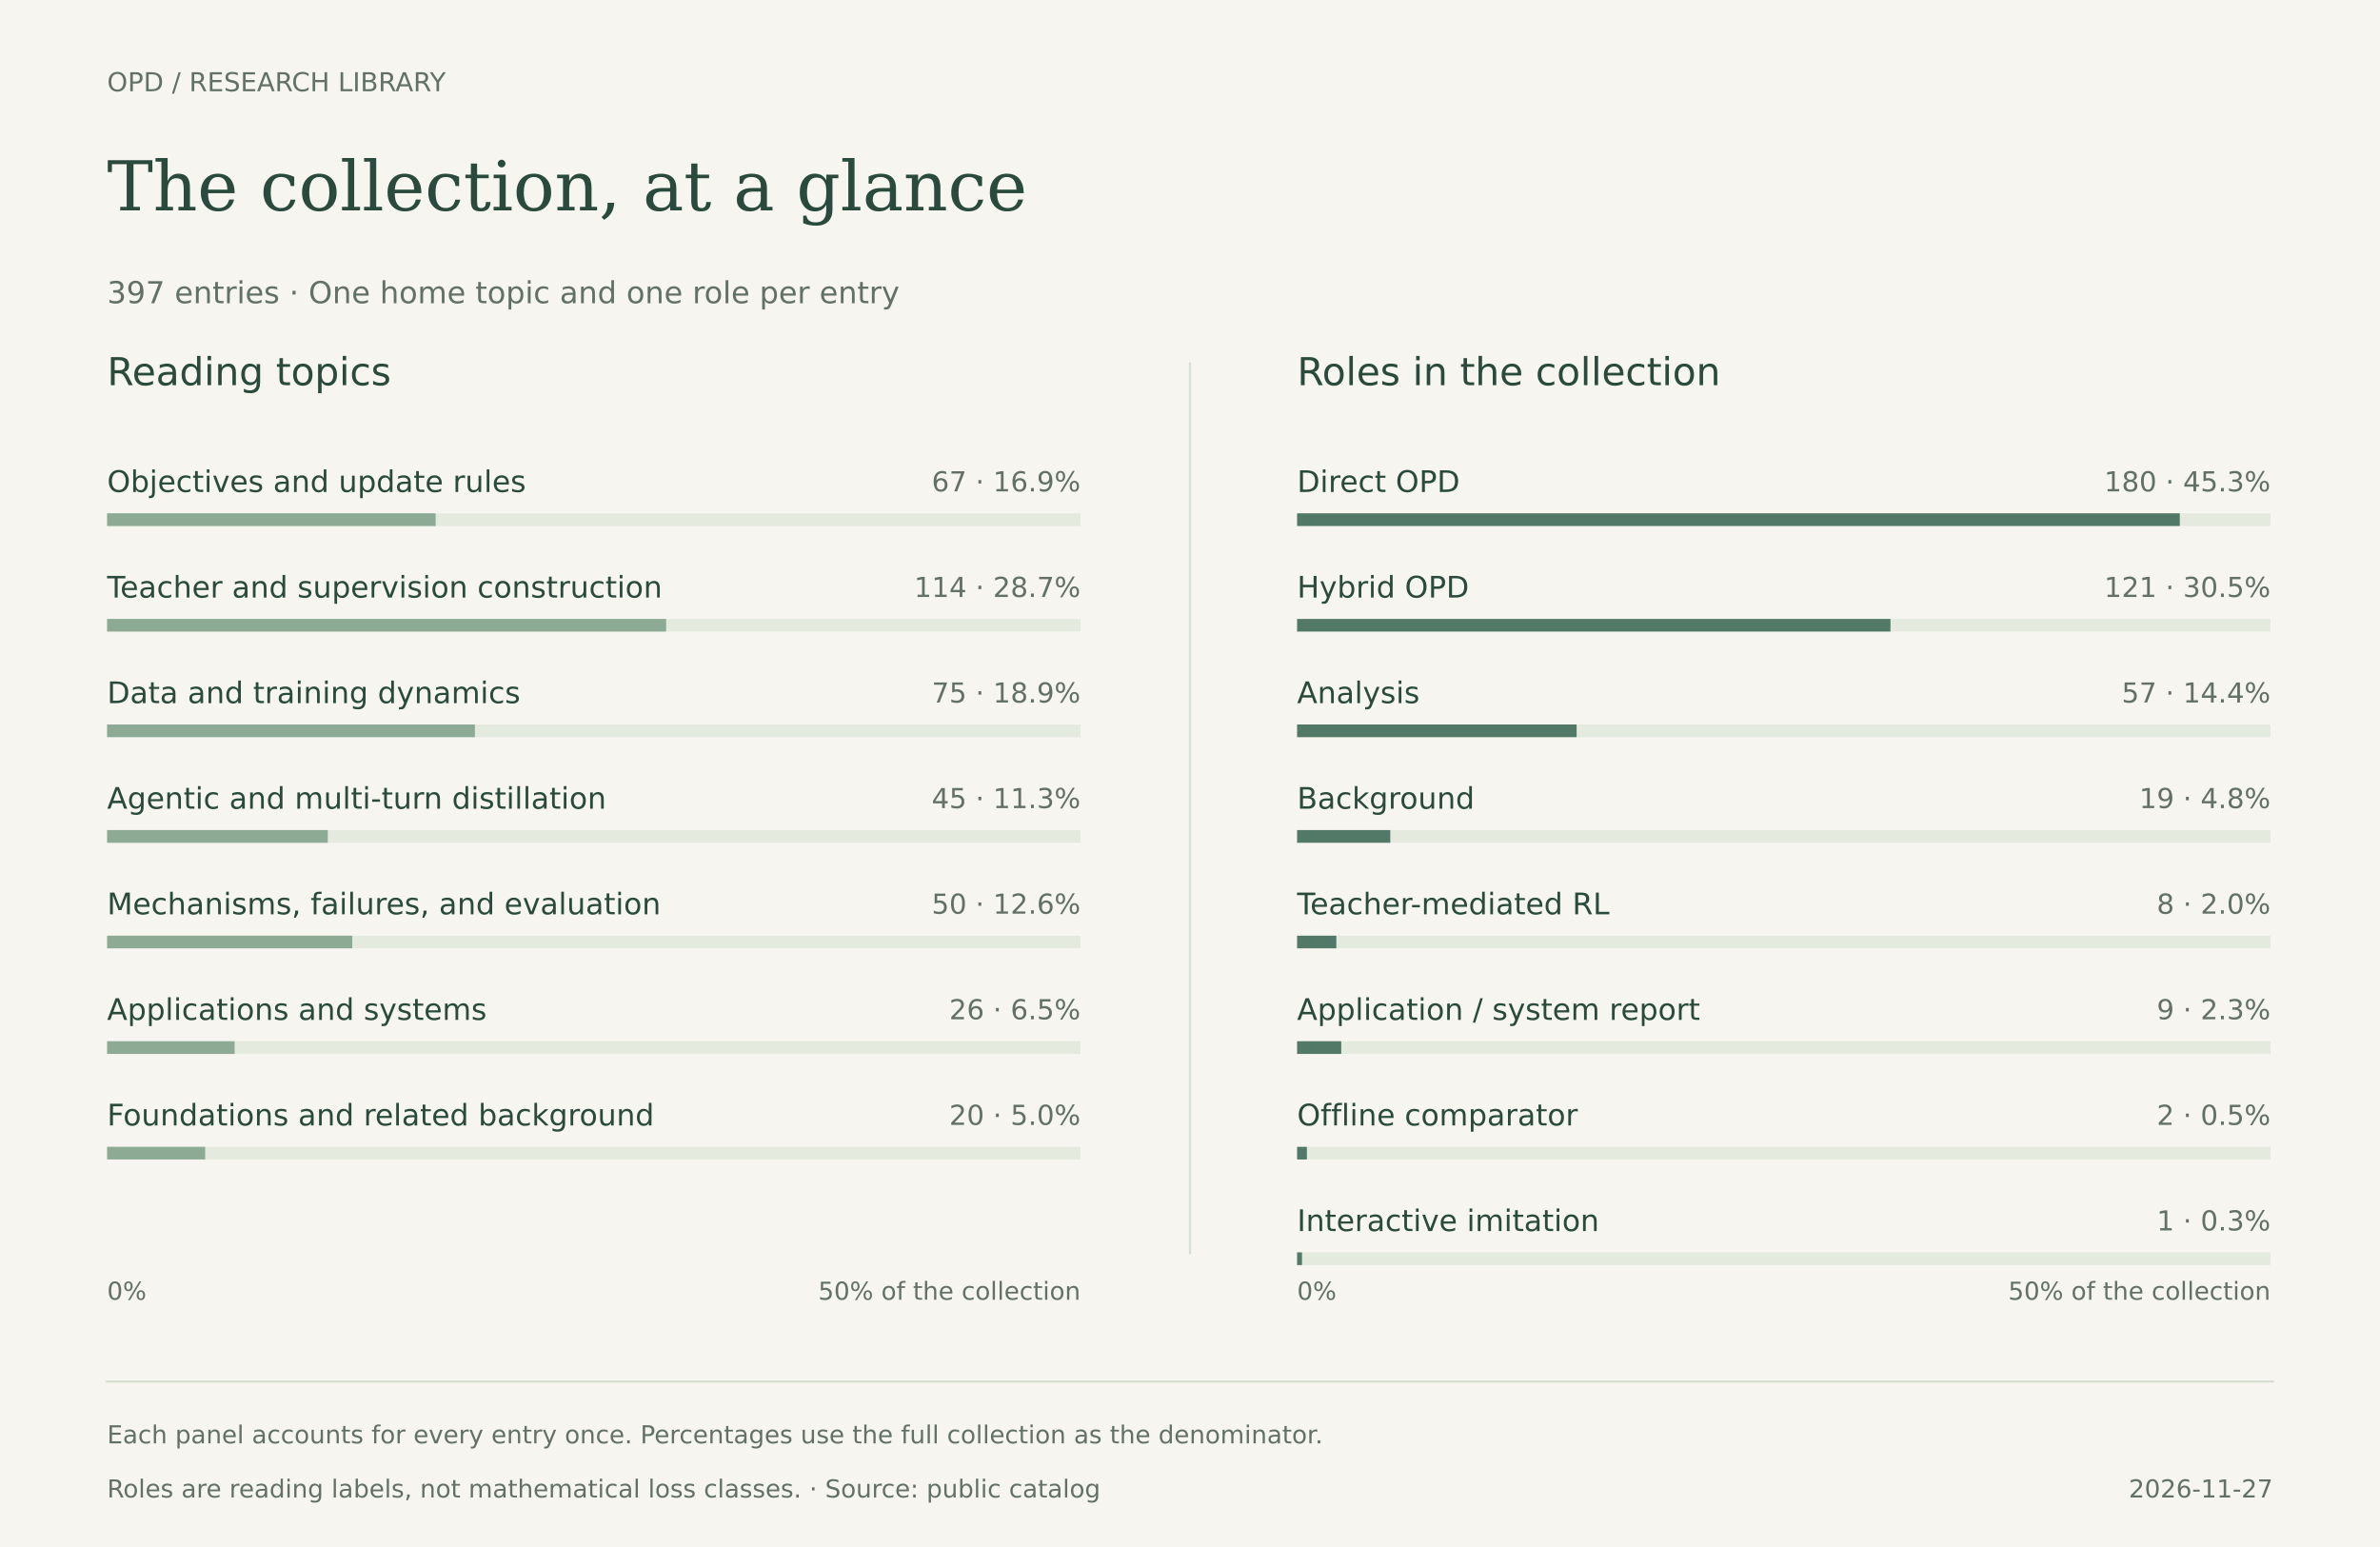
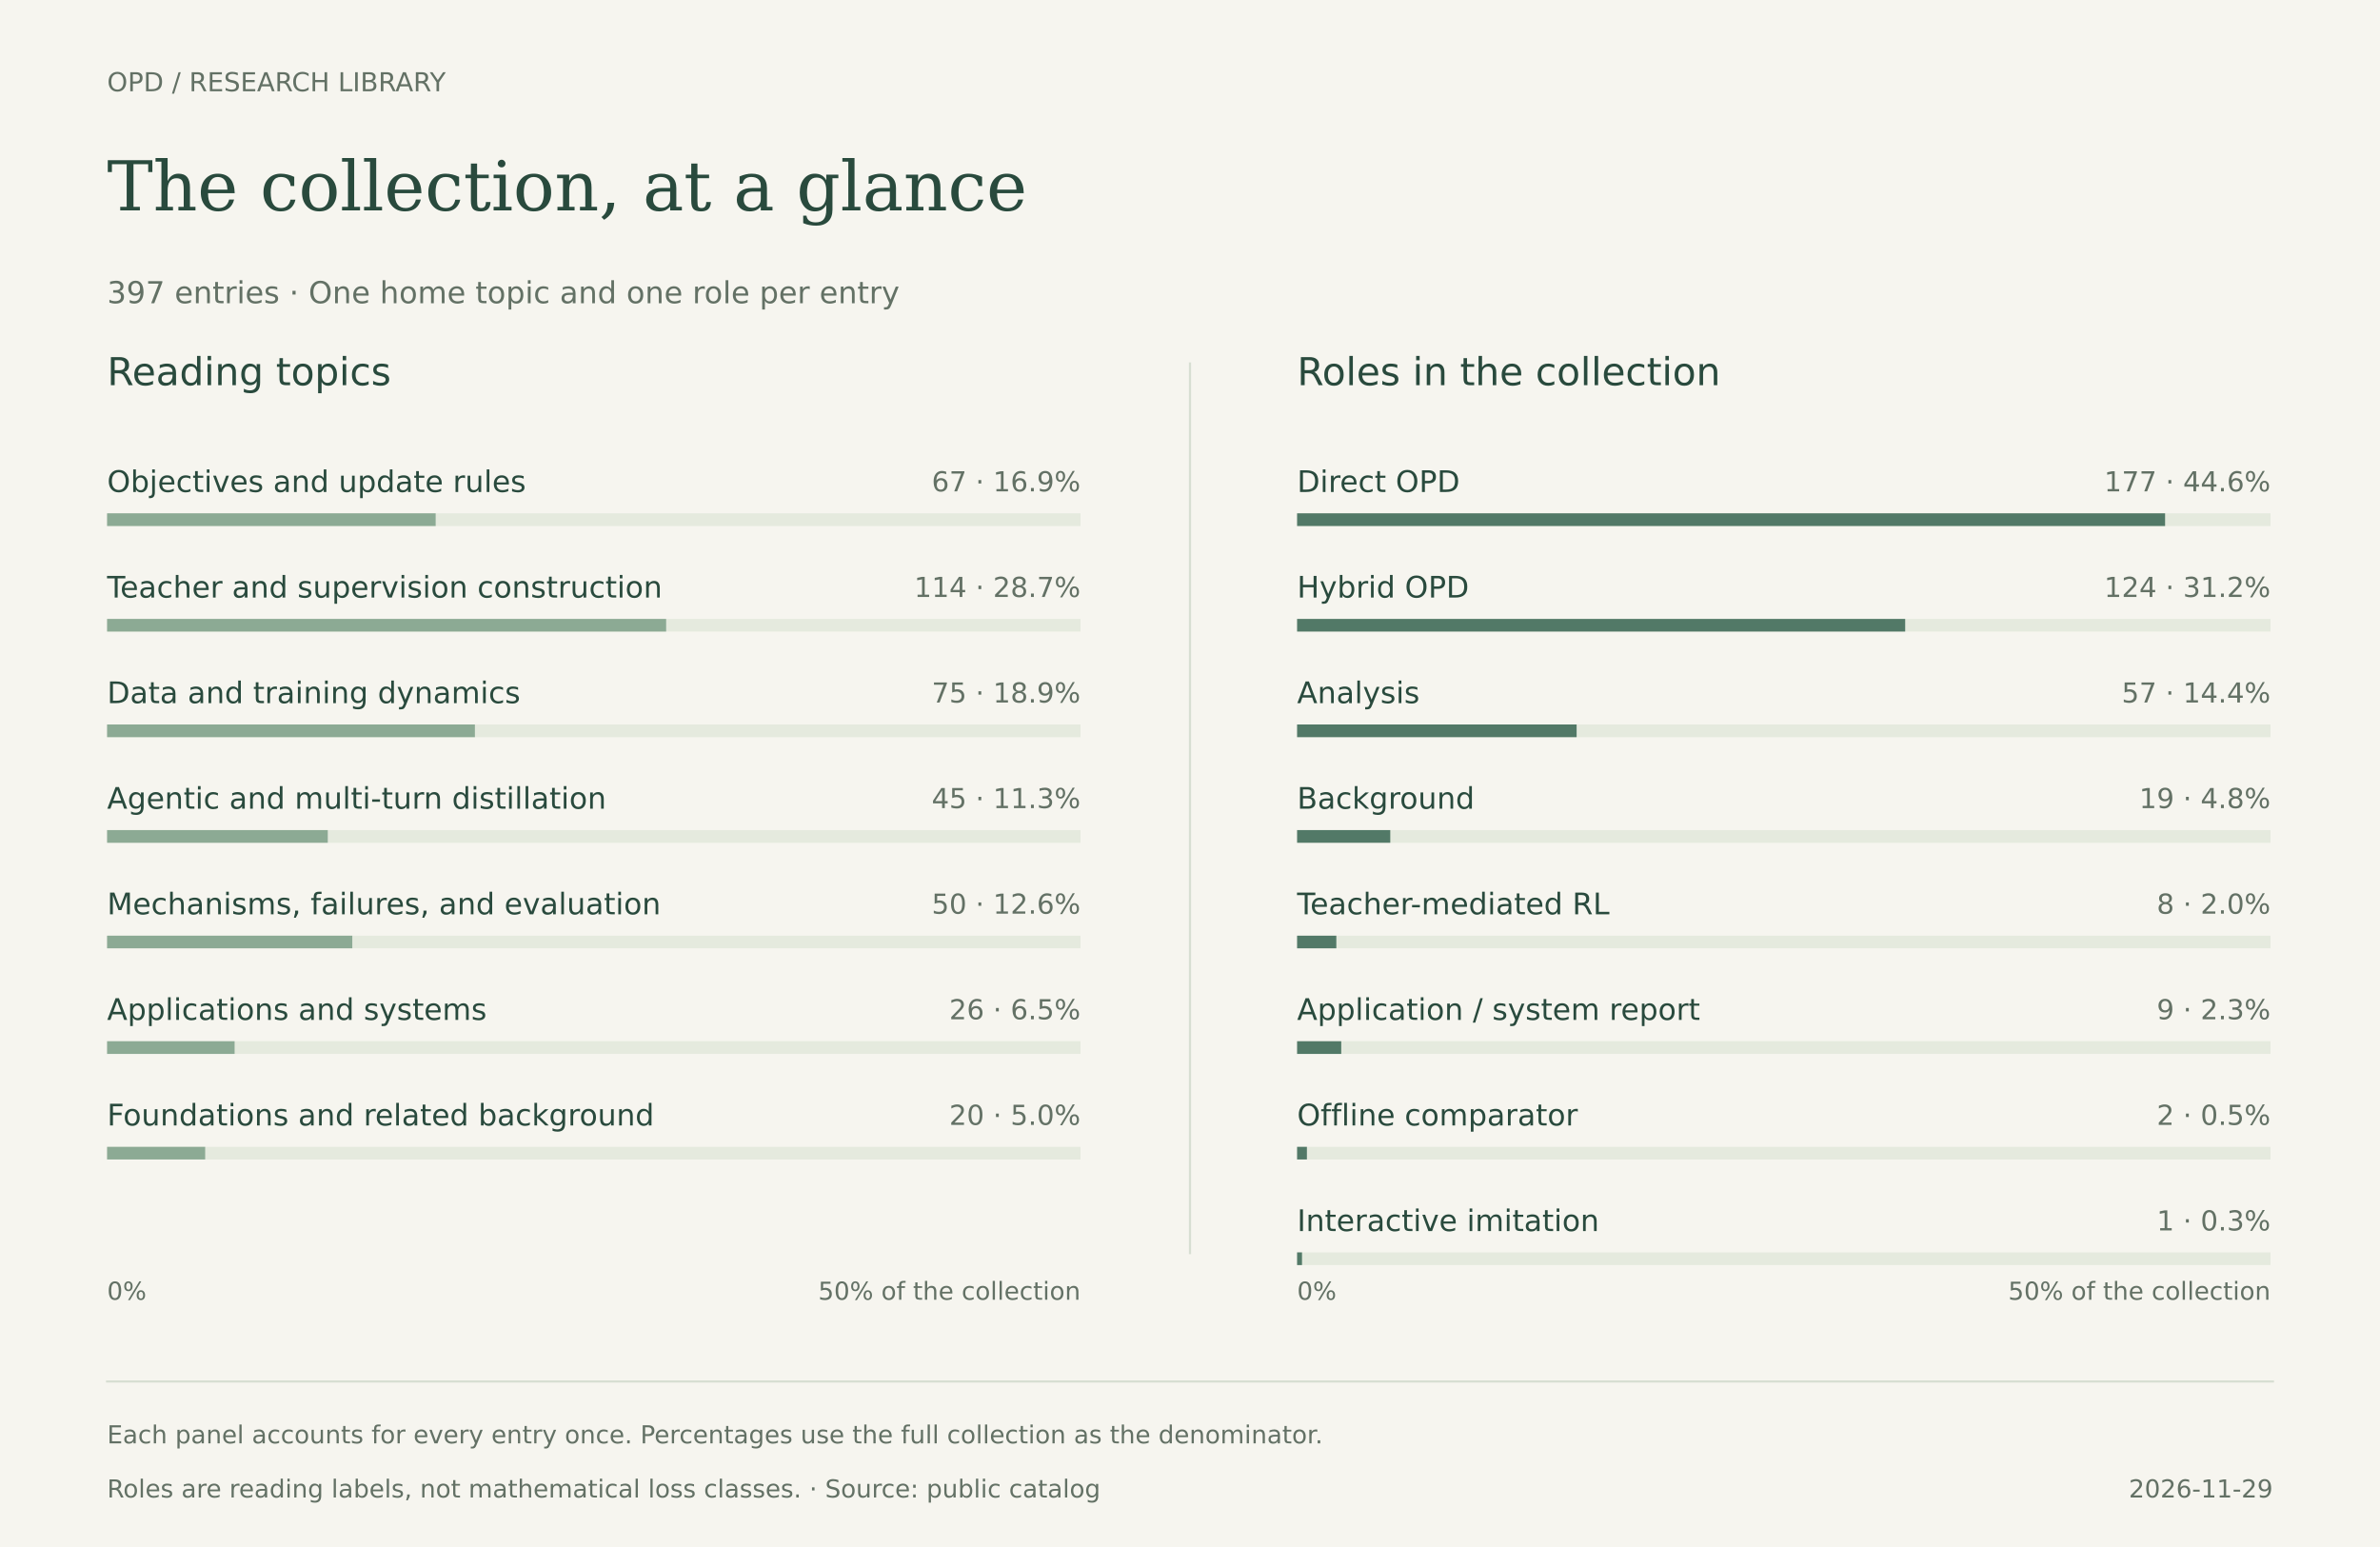
<svg xmlns="http://www.w3.org/2000/svg" width="864pt" height="561.6pt" viewBox="0 0 864 561.6" version="1.1">
  <defs>
    <style type="text/css">*{stroke-linejoin: round; stroke-linecap: butt}</style>
  </defs>
  <g id="figure_1">
    <g id="patch_1">
      <path d="M 0 561.6  L 864 561.6  L 864 0  L 0 0  z " style="fill: #f6f5ef" />
    </g>
    <g id="axes_1">
      <g id="patch_2">
        <path d="M 38.88 190.951  L 392.256 190.951  L 392.256 186.352  L 38.88 186.352  z " clip-path="url(#pa810583b7b)" style="fill: #e5eade" />
      </g>
      <g id="patch_3">
        <path d="M 38.88 229.28  L 392.256 229.28  L 392.256 224.681  L 38.88 224.681  z " clip-path="url(#pa810583b7b)" style="fill: #e5eade" />
      </g>
      <g id="patch_4">
        <path d="M 38.88 267.609  L 392.256 267.609  L 392.256 263.01  L 38.88 263.01  z " clip-path="url(#pa810583b7b)" style="fill: #e5eade" />
      </g>
      <g id="patch_5">
        <path d="M 38.88 305.939  L 392.256 305.939  L 392.256 301.339  L 38.88 301.339  z " clip-path="url(#pa810583b7b)" style="fill: #e5eade" />
      </g>
      <g id="patch_6">
        <path d="M 38.88 344.268  L 392.256 344.268  L 392.256 339.668  L 38.88 339.668  z " clip-path="url(#pa810583b7b)" style="fill: #e5eade" />
      </g>
      <g id="patch_7">
        <path d="M 38.88 382.597  L 392.256 382.597  L 392.256 377.998  L 38.88 377.998  z " clip-path="url(#pa810583b7b)" style="fill: #e5eade" />
      </g>
      <g id="patch_8">
        <path d="M 38.88 420.926  L 392.256 420.926  L 392.256 416.327  L 38.88 416.327  z " clip-path="url(#pa810583b7b)" style="fill: #e5eade" />
      </g>
      <g id="patch_9">
        <path d="M 38.88 190.951  L 158.156 190.951  L 158.156 186.352  L 38.88 186.352  z " clip-path="url(#pa810583b7b)" style="fill: #8caa94" />
      </g>
      <g id="patch_10">
        <path d="M 38.88 229.28  L 241.827 229.28  L 241.827 224.681  L 38.88 224.681  z " clip-path="url(#pa810583b7b)" style="fill: #8caa94" />
      </g>
      <g id="patch_11">
        <path d="M 38.88 267.609  L 172.397 267.609  L 172.397 263.01  L 38.88 263.01  z " clip-path="url(#pa810583b7b)" style="fill: #8caa94" />
      </g>
      <g id="patch_12">
        <path d="M 38.88 305.939  L 118.99 305.939  L 118.99 301.339  L 38.88 301.339  z " clip-path="url(#pa810583b7b)" style="fill: #8caa94" />
      </g>
      <g id="patch_13">
        <path d="M 38.88 344.268  L 127.892 344.268  L 127.892 339.668  L 38.88 339.668  z " clip-path="url(#pa810583b7b)" style="fill: #8caa94" />
      </g>
      <g id="patch_14">
        <path d="M 38.88 382.597  L 85.166 382.597  L 85.166 377.998  L 38.88 377.998  z " clip-path="url(#pa810583b7b)" style="fill: #8caa94" />
      </g>
      <g id="patch_15">
        <path d="M 38.88 420.926  L 74.485 420.926  L 74.485 416.327  L 38.88 416.327  z " clip-path="url(#pa810583b7b)" style="fill: #8caa94" />
      </g>
      <g id="text_1">
        <text style="font-size: 10.8px; font-family: 'DejaVu Sans'; text-anchor: start; fill: #294a3d" x="38.88" y="178.599" transform="rotate(-0 38.88 178.5995)">Objectives and update rules</text>
      </g>
      <g id="text_2">
        <text style="font-size: 10px; font-family: 'DejaVu Sans'; text-anchor: end; fill: #637165" x="392.256" y="178.379" transform="rotate(-0 392.256 178.3787)">67  ·  16.9%</text>
      </g>
      <g id="text_3">
        <text style="font-size: 10.8px; font-family: 'DejaVu Sans'; text-anchor: start; fill: #294a3d" x="38.88" y="216.929" transform="rotate(-0 38.88 216.9287)">Teacher and supervision construction</text>
      </g>
      <g id="text_4">
        <text style="font-size: 10px; font-family: 'DejaVu Sans'; text-anchor: end; fill: #637165" x="392.256" y="216.708" transform="rotate(-0 392.256 216.7079)">114  ·  28.7%</text>
      </g>
      <g id="text_5">
        <text style="font-size: 10.8px; font-family: 'DejaVu Sans'; text-anchor: start; fill: #294a3d" x="38.88" y="255.258" transform="rotate(-0 38.88 255.2579)">Data and training dynamics</text>
      </g>
      <g id="text_6">
        <text style="font-size: 10px; font-family: 'DejaVu Sans'; text-anchor: end; fill: #637165" x="392.256" y="255.037" transform="rotate(-0 392.256 255.0371)">75  ·  18.9%</text>
      </g>
      <g id="text_7">
        <text style="font-size: 10.8px; font-family: 'DejaVu Sans'; text-anchor: start; fill: #294a3d" x="38.88" y="293.587" transform="rotate(-0 38.88 293.5871)">Agentic and multi-turn distillation</text>
      </g>
      <g id="text_8">
        <text style="font-size: 10px; font-family: 'DejaVu Sans'; text-anchor: end; fill: #637165" x="392.256" y="293.366" transform="rotate(-0 392.256 293.3663)">45  ·  11.3%</text>
      </g>
      <g id="text_9">
        <text style="font-size: 10.8px; font-family: 'DejaVu Sans'; text-anchor: start; fill: #294a3d" x="38.88" y="331.916" transform="rotate(-0 38.88 331.9163)">Mechanisms, failures, and evaluation</text>
      </g>
      <g id="text_10">
        <text style="font-size: 10px; font-family: 'DejaVu Sans'; text-anchor: end; fill: #637165" x="392.256" y="331.696" transform="rotate(-0 392.256 331.6955)">50  ·  12.6%</text>
      </g>
      <g id="text_11">
        <text style="font-size: 10.8px; font-family: 'DejaVu Sans'; text-anchor: start; fill: #294a3d" x="38.88" y="370.245" transform="rotate(-0 38.88 370.2455)">Applications and systems</text>
      </g>
      <g id="text_12">
        <text style="font-size: 10px; font-family: 'DejaVu Sans'; text-anchor: end; fill: #637165" x="392.256" y="370.025" transform="rotate(-0 392.256 370.0247)">26  ·  6.5%</text>
      </g>
      <g id="text_13">
        <text style="font-size: 10.8px; font-family: 'DejaVu Sans'; text-anchor: start; fill: #294a3d" x="38.88" y="408.575" transform="rotate(-0 38.88 408.5747)">Foundations and related background</text>
      </g>
      <g id="text_14">
        <text style="font-size: 10px; font-family: 'DejaVu Sans'; text-anchor: end; fill: #637165" x="392.256" y="408.354" transform="rotate(-0 392.256 408.3539)">20  ·  5.0%</text>
      </g>
      <g id="text_15">
        <text style="font-size: 9px; font-family: 'DejaVu Sans'; text-anchor: start; fill: #637165" x="38.88" y="471.843" transform="rotate(-0 38.88 471.8434)">0%</text>
      </g>
      <g id="text_16">
        <text style="font-size: 9px; font-family: 'DejaVu Sans'; text-anchor: end; fill: #637165" x="392.256" y="471.843" transform="rotate(-0 392.256 471.8434)">50% of the collection</text>
      </g>
    </g>
    <g id="axes_2">
      <g id="patch_16">
        <path d="M 470.88 190.951  L 824.256 190.951  L 824.256 186.352  L 470.88 186.352  z " clip-path="url(#pf87b004370)" style="fill: #e5eade" />
      </g>
      <g id="patch_17">
        <path d="M 470.88 229.28  L 824.256 229.28  L 824.256 224.681  L 470.88 224.681  z " clip-path="url(#pf87b004370)" style="fill: #e5eade" />
      </g>
      <g id="patch_18">
        <path d="M 470.88 267.609  L 824.256 267.609  L 824.256 263.01  L 470.88 263.01  z " clip-path="url(#pf87b004370)" style="fill: #e5eade" />
      </g>
      <g id="patch_19">
        <path d="M 470.88 305.939  L 824.256 305.939  L 824.256 301.339  L 470.88 301.339  z " clip-path="url(#pf87b004370)" style="fill: #e5eade" />
      </g>
      <g id="patch_20">
        <path d="M 470.88 344.268  L 824.256 344.268  L 824.256 339.668  L 470.88 339.668  z " clip-path="url(#pf87b004370)" style="fill: #e5eade" />
      </g>
      <g id="patch_21">
        <path d="M 470.88 382.597  L 824.256 382.597  L 824.256 377.998  L 470.88 377.998  z " clip-path="url(#pf87b004370)" style="fill: #e5eade" />
      </g>
      <g id="patch_22">
        <path d="M 470.88 420.926  L 824.256 420.926  L 824.256 416.327  L 470.88 416.327  z " clip-path="url(#pf87b004370)" style="fill: #e5eade" />
      </g>
      <g id="patch_23">
        <path d="M 470.88 459.255  L 824.256 459.255  L 824.256 454.656  L 470.88 454.656  z " clip-path="url(#pf87b004370)" style="fill: #e5eade" />
      </g>
      <g id="patch_24">
-         <path d="M 470.88 190.951  L 791.322 190.951  L 791.322 186.352  L 470.88 186.352  z " clip-path="url(#pf87b004370)" style="fill: #527967" />
+         <path d="M 470.88 190.951  L 785.981 190.951  L 785.981 186.352  L 470.88 186.352  z " clip-path="url(#pf87b004370)" style="fill: #527967" />
      </g>
      <g id="patch_25">
-         <path d="M 470.88 229.28  L 686.288 229.28  L 686.288 224.681  L 470.88 224.681  z " clip-path="url(#pf87b004370)" style="fill: #527967" />
+         <path d="M 470.88 229.28  L 691.629 229.28  L 691.629 224.681  L 470.88 224.681  z " clip-path="url(#pf87b004370)" style="fill: #527967" />
      </g>
      <g id="patch_26">
        <path d="M 470.88 267.609  L 572.353 267.609  L 572.353 263.01  L 470.88 263.01  z " clip-path="url(#pf87b004370)" style="fill: #527967" />
      </g>
      <g id="patch_27">
        <path d="M 470.88 305.939  L 504.704 305.939  L 504.704 301.339  L 470.88 301.339  z " clip-path="url(#pf87b004370)" style="fill: #527967" />
      </g>
      <g id="patch_28">
        <path d="M 470.88 344.268  L 485.122 344.268  L 485.122 339.668  L 470.88 339.668  z " clip-path="url(#pf87b004370)" style="fill: #527967" />
      </g>
      <g id="patch_29">
        <path d="M 470.88 382.597  L 486.902 382.597  L 486.902 377.998  L 470.88 377.998  z " clip-path="url(#pf87b004370)" style="fill: #527967" />
      </g>
      <g id="patch_30">
        <path d="M 470.88 420.926  L 474.441 420.926  L 474.441 416.327  L 470.88 416.327  z " clip-path="url(#pf87b004370)" style="fill: #527967" />
      </g>
      <g id="patch_31">
        <path d="M 470.88 459.255  L 472.66 459.255  L 472.66 454.656  L 470.88 454.656  z " clip-path="url(#pf87b004370)" style="fill: #527967" />
      </g>
      <g id="text_17">
        <text style="font-size: 10.8px; font-family: 'DejaVu Sans'; text-anchor: start; fill: #294a3d" x="470.88" y="178.599" transform="rotate(-0 470.88 178.5995)">Direct OPD</text>
      </g>
      <g id="text_18">
-         <text style="font-size: 10px; font-family: 'DejaVu Sans'; text-anchor: end; fill: #637165" x="824.256" y="178.379" transform="rotate(-0 824.256 178.3787)">180  ·  45.3%</text>
+         <text style="font-size: 10px; font-family: 'DejaVu Sans'; text-anchor: end; fill: #637165" x="824.256" y="178.379" transform="rotate(-0 824.256 178.3787)">177  ·  44.6%</text>
      </g>
      <g id="text_19">
        <text style="font-size: 10.8px; font-family: 'DejaVu Sans'; text-anchor: start; fill: #294a3d" x="470.88" y="216.929" transform="rotate(-0 470.88 216.9287)">Hybrid OPD</text>
      </g>
      <g id="text_20">
-         <text style="font-size: 10px; font-family: 'DejaVu Sans'; text-anchor: end; fill: #637165" x="824.256" y="216.708" transform="rotate(-0 824.256 216.7079)">121  ·  30.5%</text>
+         <text style="font-size: 10px; font-family: 'DejaVu Sans'; text-anchor: end; fill: #637165" x="824.256" y="216.708" transform="rotate(-0 824.256 216.7079)">124  ·  31.2%</text>
      </g>
      <g id="text_21">
        <text style="font-size: 10.8px; font-family: 'DejaVu Sans'; text-anchor: start; fill: #294a3d" x="470.88" y="255.258" transform="rotate(-0 470.88 255.2579)">Analysis</text>
      </g>
      <g id="text_22">
        <text style="font-size: 10px; font-family: 'DejaVu Sans'; text-anchor: end; fill: #637165" x="824.256" y="255.037" transform="rotate(-0 824.256 255.0371)">57  ·  14.4%</text>
      </g>
      <g id="text_23">
        <text style="font-size: 10.8px; font-family: 'DejaVu Sans'; text-anchor: start; fill: #294a3d" x="470.88" y="293.587" transform="rotate(-0 470.88 293.5871)">Background</text>
      </g>
      <g id="text_24">
        <text style="font-size: 10px; font-family: 'DejaVu Sans'; text-anchor: end; fill: #637165" x="824.256" y="293.366" transform="rotate(-0 824.256 293.3663)">19  ·  4.8%</text>
      </g>
      <g id="text_25">
        <text style="font-size: 10.8px; font-family: 'DejaVu Sans'; text-anchor: start; fill: #294a3d" x="470.88" y="331.916" transform="rotate(-0 470.88 331.9163)">Teacher-mediated RL</text>
      </g>
      <g id="text_26">
        <text style="font-size: 10px; font-family: 'DejaVu Sans'; text-anchor: end; fill: #637165" x="824.256" y="331.696" transform="rotate(-0 824.256 331.6955)">8  ·  2.0%</text>
      </g>
      <g id="text_27">
        <text style="font-size: 10.8px; font-family: 'DejaVu Sans'; text-anchor: start; fill: #294a3d" x="470.88" y="370.245" transform="rotate(-0 470.88 370.2455)">Application / system report</text>
      </g>
      <g id="text_28">
        <text style="font-size: 10px; font-family: 'DejaVu Sans'; text-anchor: end; fill: #637165" x="824.256" y="370.025" transform="rotate(-0 824.256 370.0247)">9  ·  2.3%</text>
      </g>
      <g id="text_29">
        <text style="font-size: 10.8px; font-family: 'DejaVu Sans'; text-anchor: start; fill: #294a3d" x="470.88" y="408.575" transform="rotate(-0 470.88 408.5747)">Offline comparator</text>
      </g>
      <g id="text_30">
        <text style="font-size: 10px; font-family: 'DejaVu Sans'; text-anchor: end; fill: #637165" x="824.256" y="408.354" transform="rotate(-0 824.256 408.3539)">2  ·  0.5%</text>
      </g>
      <g id="text_31">
        <text style="font-size: 10.8px; font-family: 'DejaVu Sans'; text-anchor: start; fill: #294a3d" x="470.88" y="446.904" transform="rotate(-0 470.88 446.9039)">Interactive imitation</text>
      </g>
      <g id="text_32">
        <text style="font-size: 10px; font-family: 'DejaVu Sans'; text-anchor: end; fill: #637165" x="824.256" y="446.683" transform="rotate(-0 824.256 446.6831)">1  ·  0.3%</text>
      </g>
      <g id="text_33">
        <text style="font-size: 9px; font-family: 'DejaVu Sans'; text-anchor: start; fill: #637165" x="470.88" y="471.843" transform="rotate(-0 470.88 471.8434)">0%</text>
      </g>
      <g id="text_34">
        <text style="font-size: 9px; font-family: 'DejaVu Sans'; text-anchor: end; fill: #637165" x="824.256" y="471.843" transform="rotate(-0 824.256 471.8434)">50% of the collection</text>
      </g>
    </g>
    <g id="line2d_1">
      <path d="M 432 454.896  L 432 131.976  " style="fill: none; stroke: #d7ded2; stroke-width: 0.8; stroke-linecap: square" />
    </g>
    <g id="line2d_2">
      <path d="M 38.88 501.509  L 825.12 501.509  " style="fill: none; stroke: #d7ded2; stroke-width: 0.8; stroke-linecap: square" />
    </g>
    <g id="text_35">
      <text style="font-weight: 500; font-size: 9.5px; font-family: 'DejaVu Sans'; text-anchor: start; fill: #637165" x="38.88" y="33.134" transform="rotate(-0 38.88 33.1344)">OPD / RESEARCH LIBRARY</text>
    </g>
    <g id="text_36">
      <text style="font-size: 25px; font-family: 'DejaVu Serif'; text-anchor: start; fill: #294a3d" x="38.88" y="76.378" transform="rotate(-0 38.88 76.3776)">The collection, at a glance</text>
    </g>
    <g id="text_37">
      <text style="font-size: 11px; font-family: 'DejaVu Sans'; text-anchor: start; fill: #637165" x="38.88" y="110.074" transform="rotate(-0 38.88 110.0736)">397 entries  ·  One home topic and one role per entry</text>
    </g>
    <g id="text_38">
      <text style="font-weight: 500; font-size: 14px; font-family: 'DejaVu Sans'; text-anchor: start; fill: #294a3d" x="38.88" y="139.838" transform="rotate(-0 38.88 139.8384)">Reading topics</text>
    </g>
    <g id="text_39">
      <text style="font-weight: 500; font-size: 14px; font-family: 'DejaVu Sans'; text-anchor: start; fill: #294a3d" x="470.88" y="139.838" transform="rotate(-0 470.88 139.8384)">Roles in the collection</text>
    </g>
    <g id="text_40">
      <text style="font-size: 9px; font-family: 'DejaVu Sans'; text-anchor: start; fill: #637165" x="38.88" y="523.973" transform="rotate(-0 38.88 523.9728)">Each panel accounts for every entry once. Percentages use the full collection as the denominator.</text>
    </g>
    <g id="text_41">
      <text style="font-size: 9px; font-family: 'DejaVu Sans'; text-anchor: start; fill: #637165" x="38.88" y="543.629" transform="rotate(-0 38.88 543.6288)">Roles are reading labels, not mathematical loss classes.  ·  Source: public catalog</text>
    </g>
    <g id="text_42">
-       <text style="font-size: 9px; font-family: 'DejaVu Sans'; text-anchor: end; fill: #637165" x="825.12" y="543.629" transform="rotate(-0 825.12 543.6288)">2026-11-27</text>
+       <text style="font-size: 9px; font-family: 'DejaVu Sans'; text-anchor: end; fill: #637165" x="825.12" y="543.629" transform="rotate(-0 825.12 543.6288)">2026-11-29</text>
    </g>
  </g>
  <defs>
    <clipPath id="pa810583b7b">
      <rect x="38.88" y="158.371" width="353.376" height="306.634" />
    </clipPath>
    <clipPath id="pf87b004370">
      <rect x="470.88" y="158.371" width="353.376" height="306.634" />
    </clipPath>
  </defs>
</svg>
